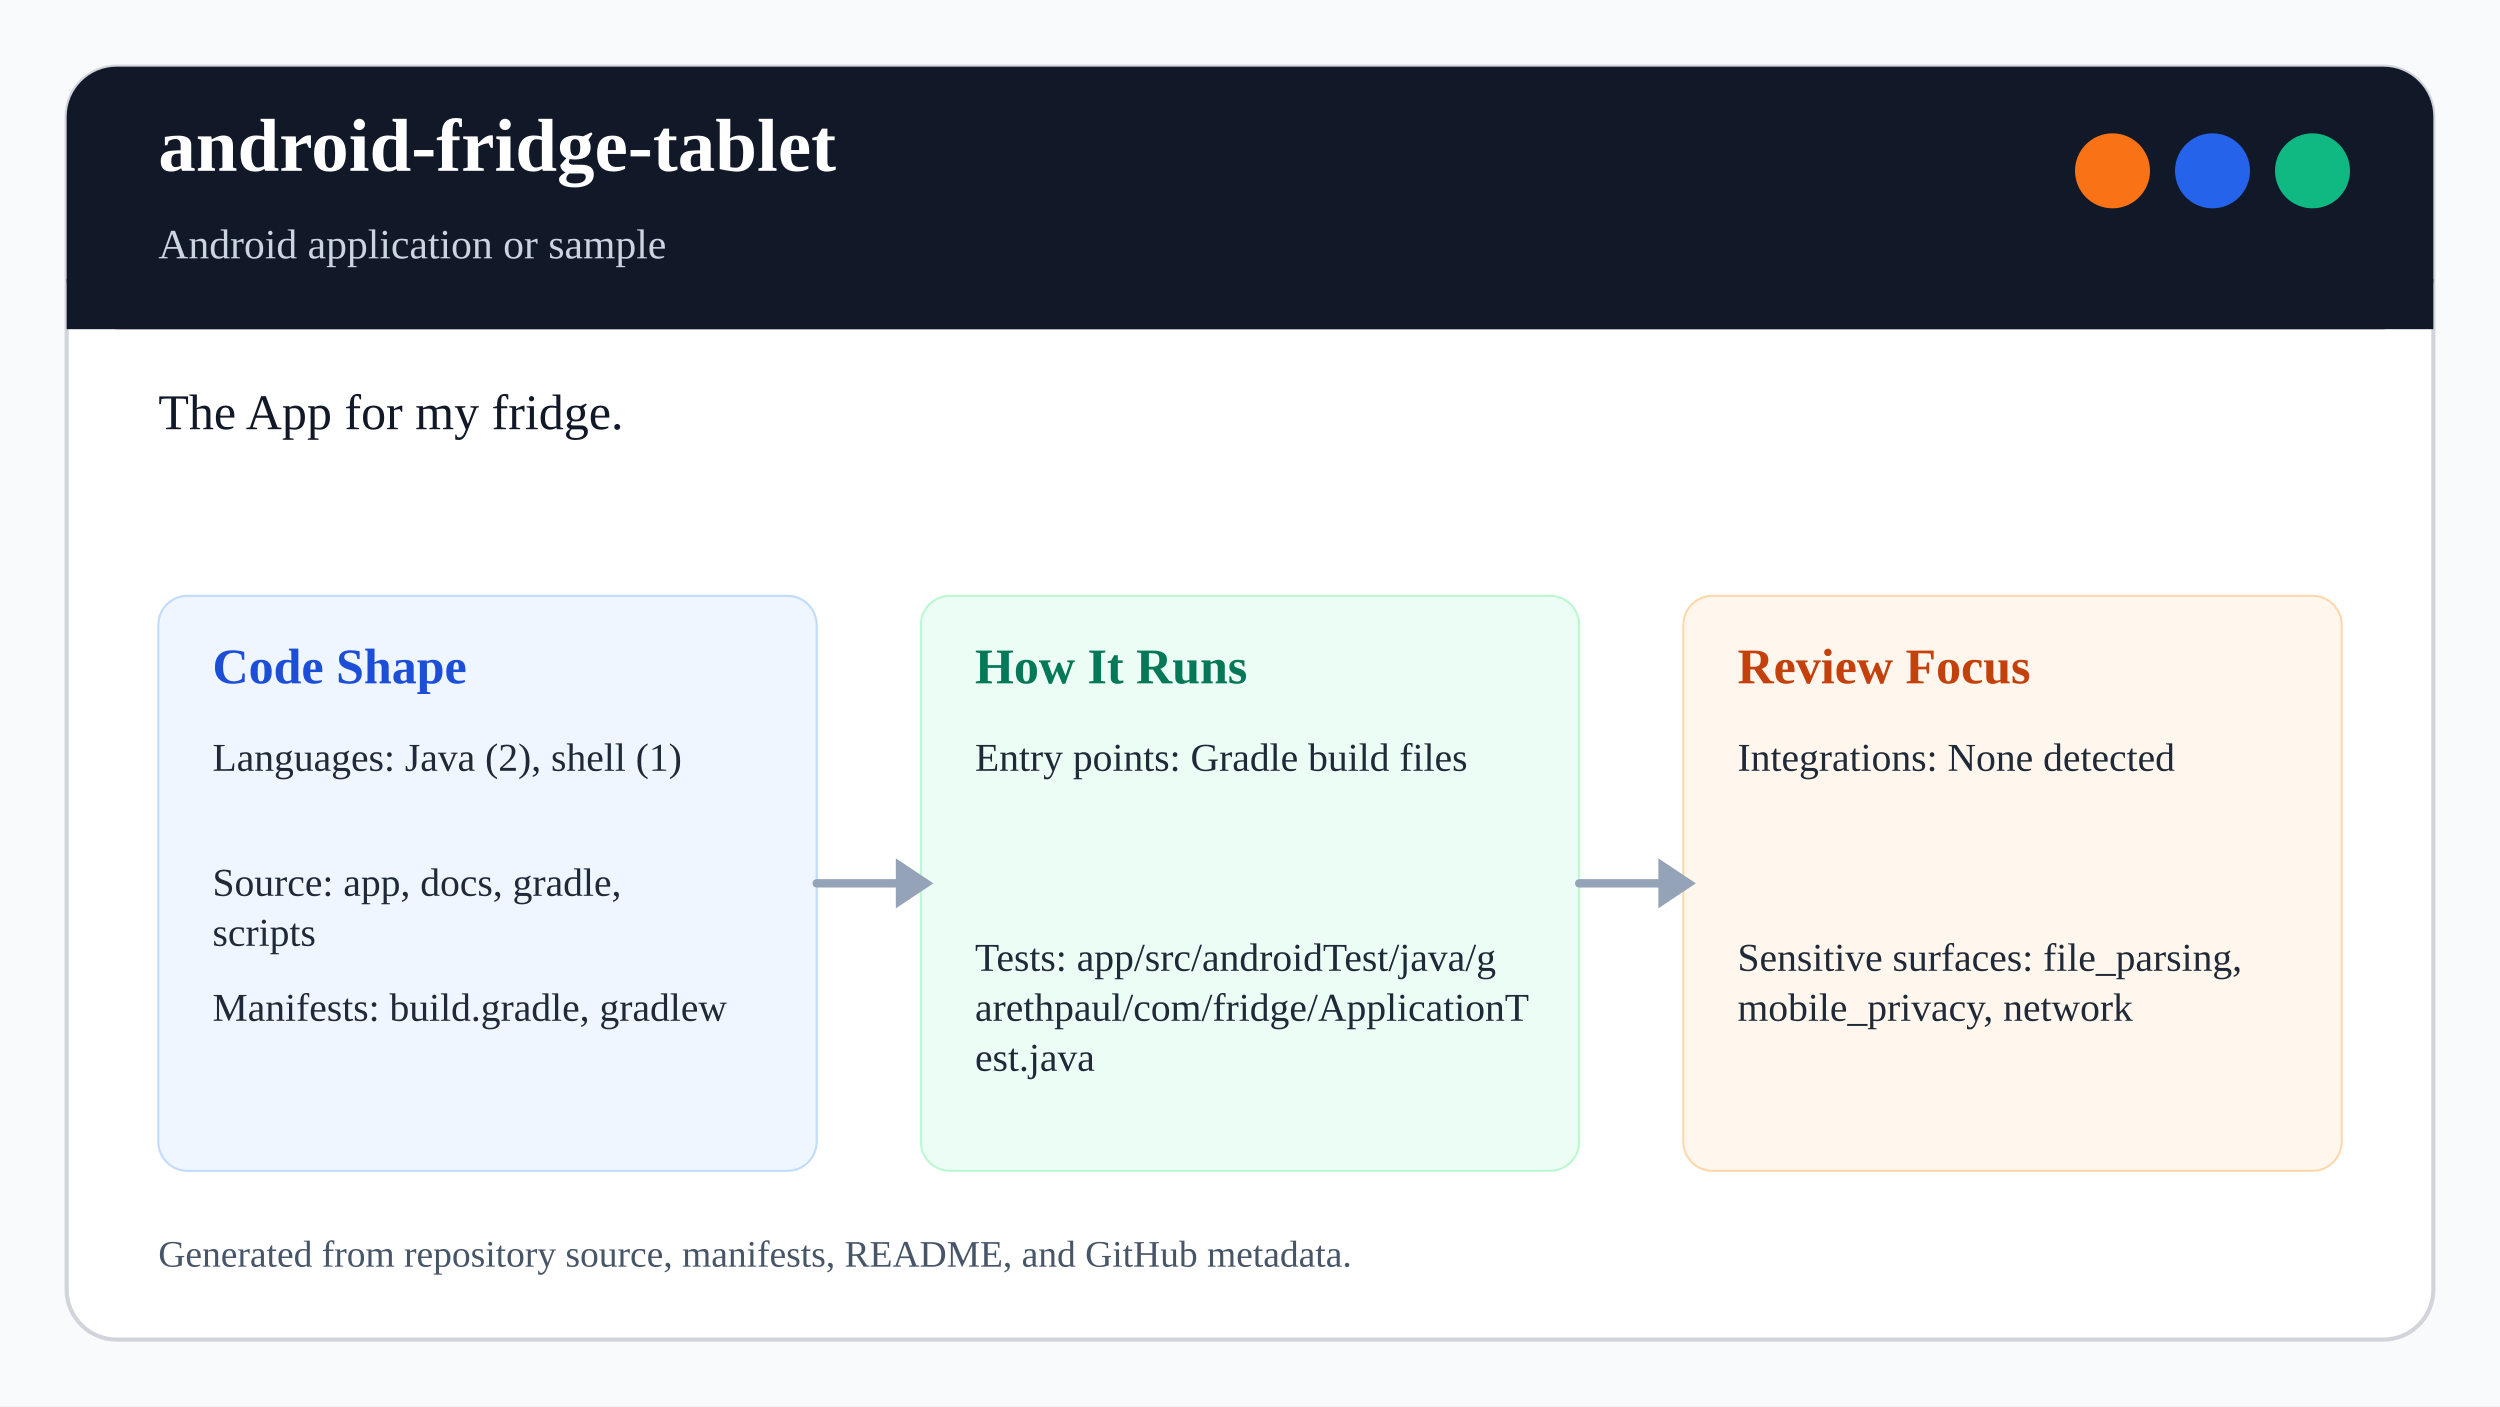
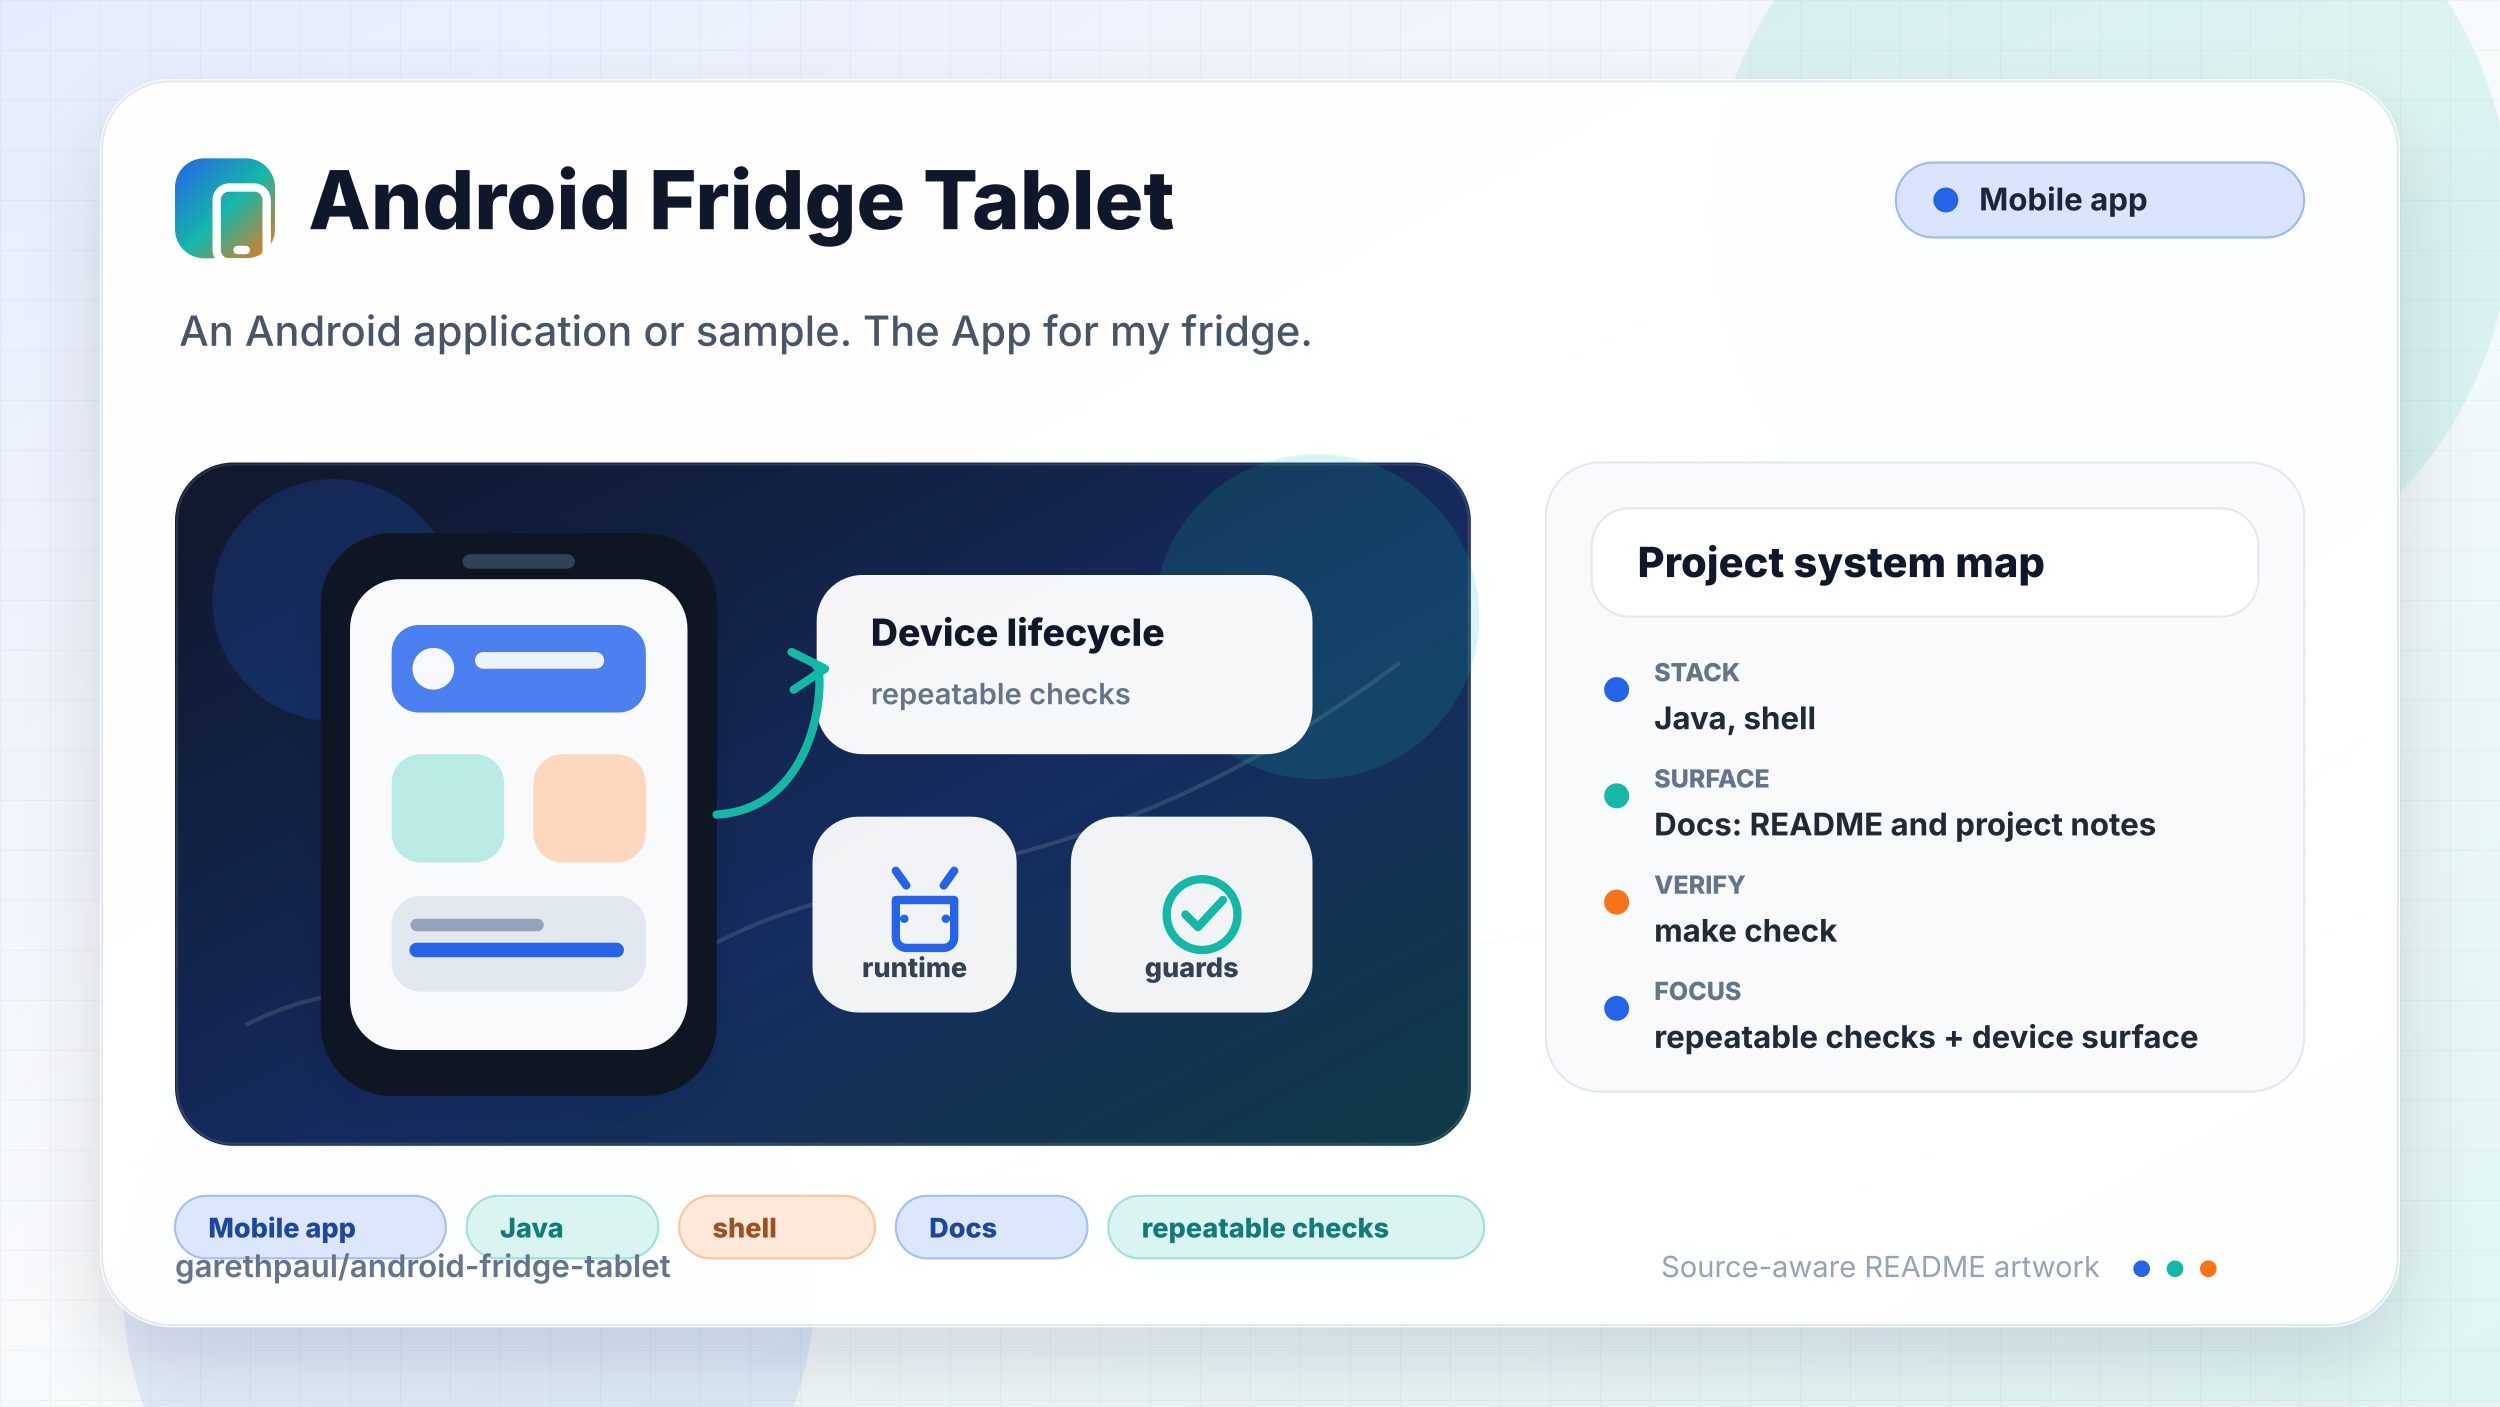
- <svg xmlns="http://www.w3.org/2000/svg" width="1200" height="675" viewBox="0 0 1200 675" role="img" aria-labelledby="title desc">
-   <rect width="1200" height="675" fill="#f8fafc" />
-   <rect x="32" y="32" width="1136" height="611" rx="24" fill="#ffffff" stroke="#d1d5db" stroke-width="2" />
-   <rect x="32" y="32" width="1136" height="126" rx="24" fill="#111827" />
-   <path d="M32 134h1136v24H32z" fill="#111827" />
-   <circle cx="1062" cy="82" r="18" fill="#2563eb" />
-   <circle cx="1110" cy="82" r="18" fill="#10b981" />
-   <circle cx="1014" cy="82" r="18" fill="#f97316" />
-   <text x="76" y="82" font-size="36" fill="#ffffff" font-weight="700">android-fridge-tablet</text>
-   <text x="76" y="124" font-size="20" fill="#cbd5e1">Android application or sample</text>
-   <text x="76" y="206" font-size="24" fill="#111827">The App for my fridge.</text>
-   <rect x="76" y="286" width="316" height="276" rx="14" fill="#eff6ff" stroke="#bfdbfe" />
-   <text x="102" y="328" font-size="24" font-weight="700" fill="#1d4ed8">Code Shape</text>
-   <text x="102" y="370" font-size="19" fill="#1f2937">Languages: Java (2), shell (1)</text>
-   <text x="102" y="430" font-size="19" fill="#1f2937">Source: app, docs, gradle,</text>
-   <text x="102" y="454" font-size="19" fill="#1f2937">scripts</text>
-   <text x="102" y="490" font-size="19" fill="#1f2937">Manifests: build.gradle, gradlew</text>
-   <rect x="442" y="286" width="316" height="276" rx="14" fill="#ecfdf5" stroke="#bbf7d0" />
-   <text x="468" y="328" font-size="24" font-weight="700" fill="#047857">How It Runs</text>
-   <text x="468" y="370" font-size="19" fill="#1f2937">Entry points: Gradle build files</text>
-   <text x="468" y="466" font-size="19" fill="#1f2937">Tests: app/src/androidTest/java/g</text>
-   <text x="468" y="490" font-size="19" fill="#1f2937">arethpaul/com/fridge/ApplicationT</text>
-   <text x="468" y="514" font-size="19" fill="#1f2937">est.java</text>
-   <rect x="808" y="286" width="316" height="276" rx="14" fill="#fff7ed" stroke="#fed7aa" />
-   <text x="834" y="328" font-size="24" font-weight="700" fill="#c2410c">Review Focus</text>
-   <text x="834" y="370" font-size="19" fill="#1f2937">Integrations: None detected</text>
-   <text x="834" y="466" font-size="19" fill="#1f2937">Sensitive surfaces: file_parsing,</text>
-   <text x="834" y="490" font-size="19" fill="#1f2937">mobile_privacy, network</text>
-   <path d="M392 424h50" stroke="#94a3b8" stroke-width="4" stroke-linecap="round" />
-   <path d="M430 412l18 12-18 12z" fill="#94a3b8" />
-   <path d="M758 424h50" stroke="#94a3b8" stroke-width="4" stroke-linecap="round" />
-   <path d="M796 412l18 12-18 12z" fill="#94a3b8" />
-   <text x="76" y="608" font-size="18" fill="#475569">Generated from repository source, manifests, README, and GitHub metadata.</text>
+ <svg xmlns="http://www.w3.org/2000/svg" width="1200" height="675" viewBox="0 0 1200 675" role="img" aria-labelledby="pk43k7n-title pk43k7n-desc">
+   <defs>
+     <linearGradient id="pk43k7n-bg" x1="0" y1="0" x2="1" y2="1">
+       <stop offset="0%" stop-color="#e5ecfd" />
+       <stop offset="48%" stop-color="#f8fafc" />
+       <stop offset="100%" stop-color="#def5f3" />
+     </linearGradient>
+     <linearGradient id="pk43k7n-stage" x1="0" y1="0" x2="1" y2="1">
+       <stop offset="0%" stop-color="#0f172a" />
+       <stop offset="58%" stop-color="#152c60" />
+       <stop offset="100%" stop-color="#103a45" />
+     </linearGradient>
+     <linearGradient id="pk43k7n-accent" x1="0" y1="0" x2="1" y2="1">
+       <stop offset="0%" stop-color="#2563eb" />
+       <stop offset="52%" stop-color="#14b8a6" />
+       <stop offset="100%" stop-color="#f97316" />
+     </linearGradient>
+     <linearGradient id="pk43k7n-soft" x1="0" y1="0" x2="1" y2="1">
+       <stop offset="0%" stop-color="#cbdafa" />
+       <stop offset="100%" stop-color="#fee0cc" />
+     </linearGradient>
+     <filter id="pk43k7n-shadow" x="-20%" y="-20%" width="140%" height="150%">
+       <feDropShadow dx="0" dy="18" stdDeviation="18" flood-color="#0f172a" flood-opacity="0.14" />
+     </filter>
+     <filter id="pk43k7n-miniShadow" x="-20%" y="-20%" width="140%" height="150%">
+       <feDropShadow dx="0" dy="8" stdDeviation="10" flood-color="#0f172a" flood-opacity="0.12" />
+     </filter>
+     <pattern id="pk43k7n-grid" width="24" height="24" patternUnits="userSpaceOnUse">
+       <path d="M24 0H0v24" fill="none" stroke="#94a3b8" stroke-opacity="0.16" stroke-width="1" />
+     </pattern>
+     <style>
+       .label { font: 700 13px ui-sans-serif, system-ui, -apple-system, BlinkMacSystemFont, "Segoe UI", sans-serif; letter-spacing: 0; text-transform: uppercase; }
+       .body { font-family: ui-sans-serif, system-ui, -apple-system, BlinkMacSystemFont, "Segoe UI", sans-serif; letter-spacing: 0; }
+     </style>
+   </defs>
+   <rect width="1200" height="675" fill="url(#pk43k7n-bg)" />
+   <rect width="1200" height="675" fill="url(#pk43k7n-grid)" opacity="0.65" />
+   <circle cx="225" cy="618" r="166" fill="#2563eb" opacity="0.10" />
+   <circle cx="1013" cy="104" r="192" fill="#14b8a6" opacity="0.12" />
+   <path d="M66 560 C214 512 278 642 430 584 C576 528 676 408 838 462 C966 504 1034 426 1134 356" fill="none" stroke="#f97316" stroke-width="2" stroke-opacity="0.18" />
+   <rect x="48" y="38" width="1104" height="599" rx="34" fill="#ffffff" opacity="0.94" filter="url(#pk43k7n-shadow)" />
+   <rect x="49" y="39" width="1102" height="597" rx="33" fill="none" stroke="#e2e8f0" stroke-width="1" />
+   <g class="body">
+     <rect x="84" y="76" width="48" height="48" rx="14" fill="url(#pk43k7n-accent)" />
+     <rect x="104" y="90" width="24" height="36" rx="6" stroke="#ffffff" stroke-width="4" stroke-linecap="round" stroke-linejoin="round" fill="none" />
+     <path d="M16 30h4" transform="translate(98 90)" stroke="#ffffff" stroke-width="4" stroke-linecap="round" stroke-linejoin="round" fill="none" />
+     <text x="148" y="110" fill="#0f172a" font-size="39" font-weight="800">Android Fridge Tablet</text>
+     <rect x="910" y="78" width="196" height="36" rx="18" fill="#dae4fc" stroke="#9bb7f6" />
+     <circle cx="934" cy="96" r="6" fill="#2563eb" />
+     <text x="950" y="101" fill="#1c2639" font-size="15" font-weight="700">Mobile app</text>
+     <text x="86" y="166" fill="#475569" font-size="20" font-weight="500">An Android application or sample. The App for my fridge.</text>
+   </g>
+   <g transform="translate(84 222)">
+     <rect x="0" y="0" width="622" height="328" rx="28" fill="url(#pk43k7n-stage)" />
+     <rect x="1" y="1" width="620" height="326" rx="27" fill="none" stroke="#ffffff" stroke-opacity="0.12" />
+     <path d="M34 270 C116 228 166 286 250 236 C338 184 430 214 588 96" fill="none" stroke="#ffffff" stroke-opacity="0.12" stroke-width="2" />
+     <circle cx="76" cy="66" r="58" fill="#2563eb" opacity="0.20" />
+     <circle cx="548" cy="74" r="78" fill="#14b8a6" opacity="0.16" />
+     <g class="body">
+       <rect x="70" y="34" width="190" height="270" rx="34" fill="#0b1220" filter="url(#pk43k7n-miniShadow)" />
+       <rect x="84" y="56" width="162" height="226" rx="24" fill="#f8fafc" />
+       <rect x="138" y="44" width="54" height="7" rx="4" fill="#334155" />
+       <rect x="104" y="78" width="122" height="42" rx="13" fill="#4c7fef" />
+       <circle cx="124" cy="99" r="10" fill="#ffffff" opacity="0.95" />
+       <rect x="144" y="91" width="62" height="8" rx="4" fill="#ffffff" opacity="0.9" />
+       <rect x="104" y="140" width="54" height="52" rx="14" fill="#b9eae4" />
+       <rect x="172" y="140" width="54" height="52" rx="14" fill="#fdd8be" />
+       <rect x="104" y="208" width="122" height="46" rx="14" fill="#e2e8f0" />
+       <path d="M116 234h96" stroke="#2563eb" stroke-width="7" stroke-linecap="round" />
+       <path d="M116 222h58" stroke="#94a3b8" stroke-width="6" stroke-linecap="round" />
+       <rect x="308" y="54" width="238" height="86" rx="22" fill="#ffffff" opacity="0.96" />
+       <text x="334" y="88" fill="#0f172a" font-size="18" font-weight="800">Device lifecycle</text>
+       <text x="334" y="116" fill="#64748b" font-size="14" font-weight="600">repeatable checks</text>
+       <path d="M260 169 C310 166 312 101 308 98" fill="none" stroke="#14b8a6" stroke-width="4" stroke-linecap="round" />
+       <path d="M296 91 l16 8 -15 10" fill="none" stroke="#14b8a6" stroke-width="4" stroke-linecap="round" stroke-linejoin="round" />
+       <rect x="306" y="170" width="98" height="94" rx="22" fill="#ffffff" opacity="0.94" />
+       <rect x="430" y="170" width="116" height="94" rx="22" fill="#ffffff" opacity="0.94" />
+       <path d="M8 16h28v18a5 5 0 0 1-5 5H13a5 5 0 0 1-5-5V16z" transform="translate(338 194)" stroke="#2563eb" stroke-width="4" stroke-linecap="round" stroke-linejoin="round" fill="none" />
+       <path d="M13 9 8 2 M31 9l5-7 M12 25h.1 M32 25h.1" transform="translate(338 194)" stroke="#2563eb" stroke-width="4" stroke-linecap="round" stroke-linejoin="round" fill="none" />
+       <circle cx="493" cy="217" r="17" stroke="#14b8a6" stroke-width="4" stroke-linecap="round" stroke-linejoin="round" fill="none" />
+       <path d="M13 21l6 6 12-13" transform="translate(472 196)" stroke="#14b8a6" stroke-width="4" stroke-linecap="round" stroke-linejoin="round" fill="none" />
+       <text x="355" y="247" fill="#334155" font-size="13" text-anchor="middle" font-weight="800">runtime</text>
+       <text x="488" y="247" fill="#334155" font-size="13" text-anchor="middle" font-weight="800">guards</text>
+     </g>
+   </g>
+   <g class="body" transform="translate(742 222)">
+     <rect x="0" y="0" width="364" height="302" rx="26" fill="#f8fafc" stroke="#e2e8f0" />
+     <rect x="22" y="22" width="320" height="52" rx="18" fill="#ffffff" stroke="#e5e7eb" />
+     <text x="44" y="55" fill="#0f172a" font-size="20" font-weight="800">Project system map</text>
+     <g transform="translate(24 94)">
+       <circle cx="10" cy="15" r="6" fill="#2563eb" />
+       <text x="28" y="11" fill="#64748b" font-size="12" font-weight="800">STACK</text>
+       <text x="28" y="34" fill="#1f2937" font-size="15" font-weight="650">Java, shell</text>
+     </g>
+     <g transform="translate(24 145)">
+       <circle cx="10" cy="15" r="6" fill="#14b8a6" />
+       <text x="28" y="11" fill="#64748b" font-size="12" font-weight="800">SURFACE</text>
+       <text x="28" y="34" fill="#1f2937" font-size="15" font-weight="650">Docs: README and project notes</text>
+     </g>
+     <g transform="translate(24 196)">
+       <circle cx="10" cy="15" r="6" fill="#f97316" />
+       <text x="28" y="11" fill="#64748b" font-size="12" font-weight="800">VERIFY</text>
+       <text x="28" y="34" fill="#1f2937" font-size="15" font-weight="650">make check</text>
+     </g>
+     <g transform="translate(24 247)">
+       <circle cx="10" cy="15" r="6" fill="#2563eb" />
+       <text x="28" y="11" fill="#64748b" font-size="12" font-weight="800">FOCUS</text>
+       <text x="28" y="34" fill="#1f2937" font-size="15" font-weight="650">repeatable checks + device surface</text>
+     </g>
+   </g>
+   <g class="body">
+     <rect x="84" y="574" width="130" height="30" rx="15" fill="#dce6fc" stroke="#a3bdf7" />
+     <text x="100" y="594" fill="#1d46a2" font-size="13" font-weight="800">Mobile app</text>
+     <rect x="224" y="574" width="92" height="30" rx="15" fill="#d9f4f1" stroke="#9ce1da" />
+     <text x="240" y="594" fill="#127b77" font-size="13" font-weight="800">Java</text>
+     <rect x="326" y="574" width="94" height="30" rx="15" fill="#fee9da" stroke="#fcc49d" />
+     <text x="342" y="594" fill="#a0501e" font-size="13" font-weight="800">shell</text>
+     <rect x="430" y="574" width="92" height="30" rx="15" fill="#dce6fc" stroke="#a3bdf7" />
+     <text x="446" y="594" fill="#1d46a2" font-size="13" font-weight="800">Docs</text>
+     <rect x="532" y="574" width="180.4" height="30" rx="15" fill="#d9f4f1" stroke="#9ce1da" />
+     <text x="548" y="594" fill="#127b77" font-size="13" font-weight="800">repeatable checks</text>
+   </g>
+   <g class="body">
+     <text x="84" y="613" fill="#64748b" font-size="15" font-weight="600">garethpaul/android-fridge-tablet</text>
+     <text x="1008" y="613" fill="#94a3b8" font-size="14" text-anchor="end">Source-aware README artwork</text>
+     <circle cx="1028" cy="609" r="4" fill="#2563eb" />
+     <circle cx="1044" cy="609" r="4" fill="#14b8a6" />
+     <circle cx="1060" cy="609" r="4" fill="#f97316" />
+   </g>
</svg>
